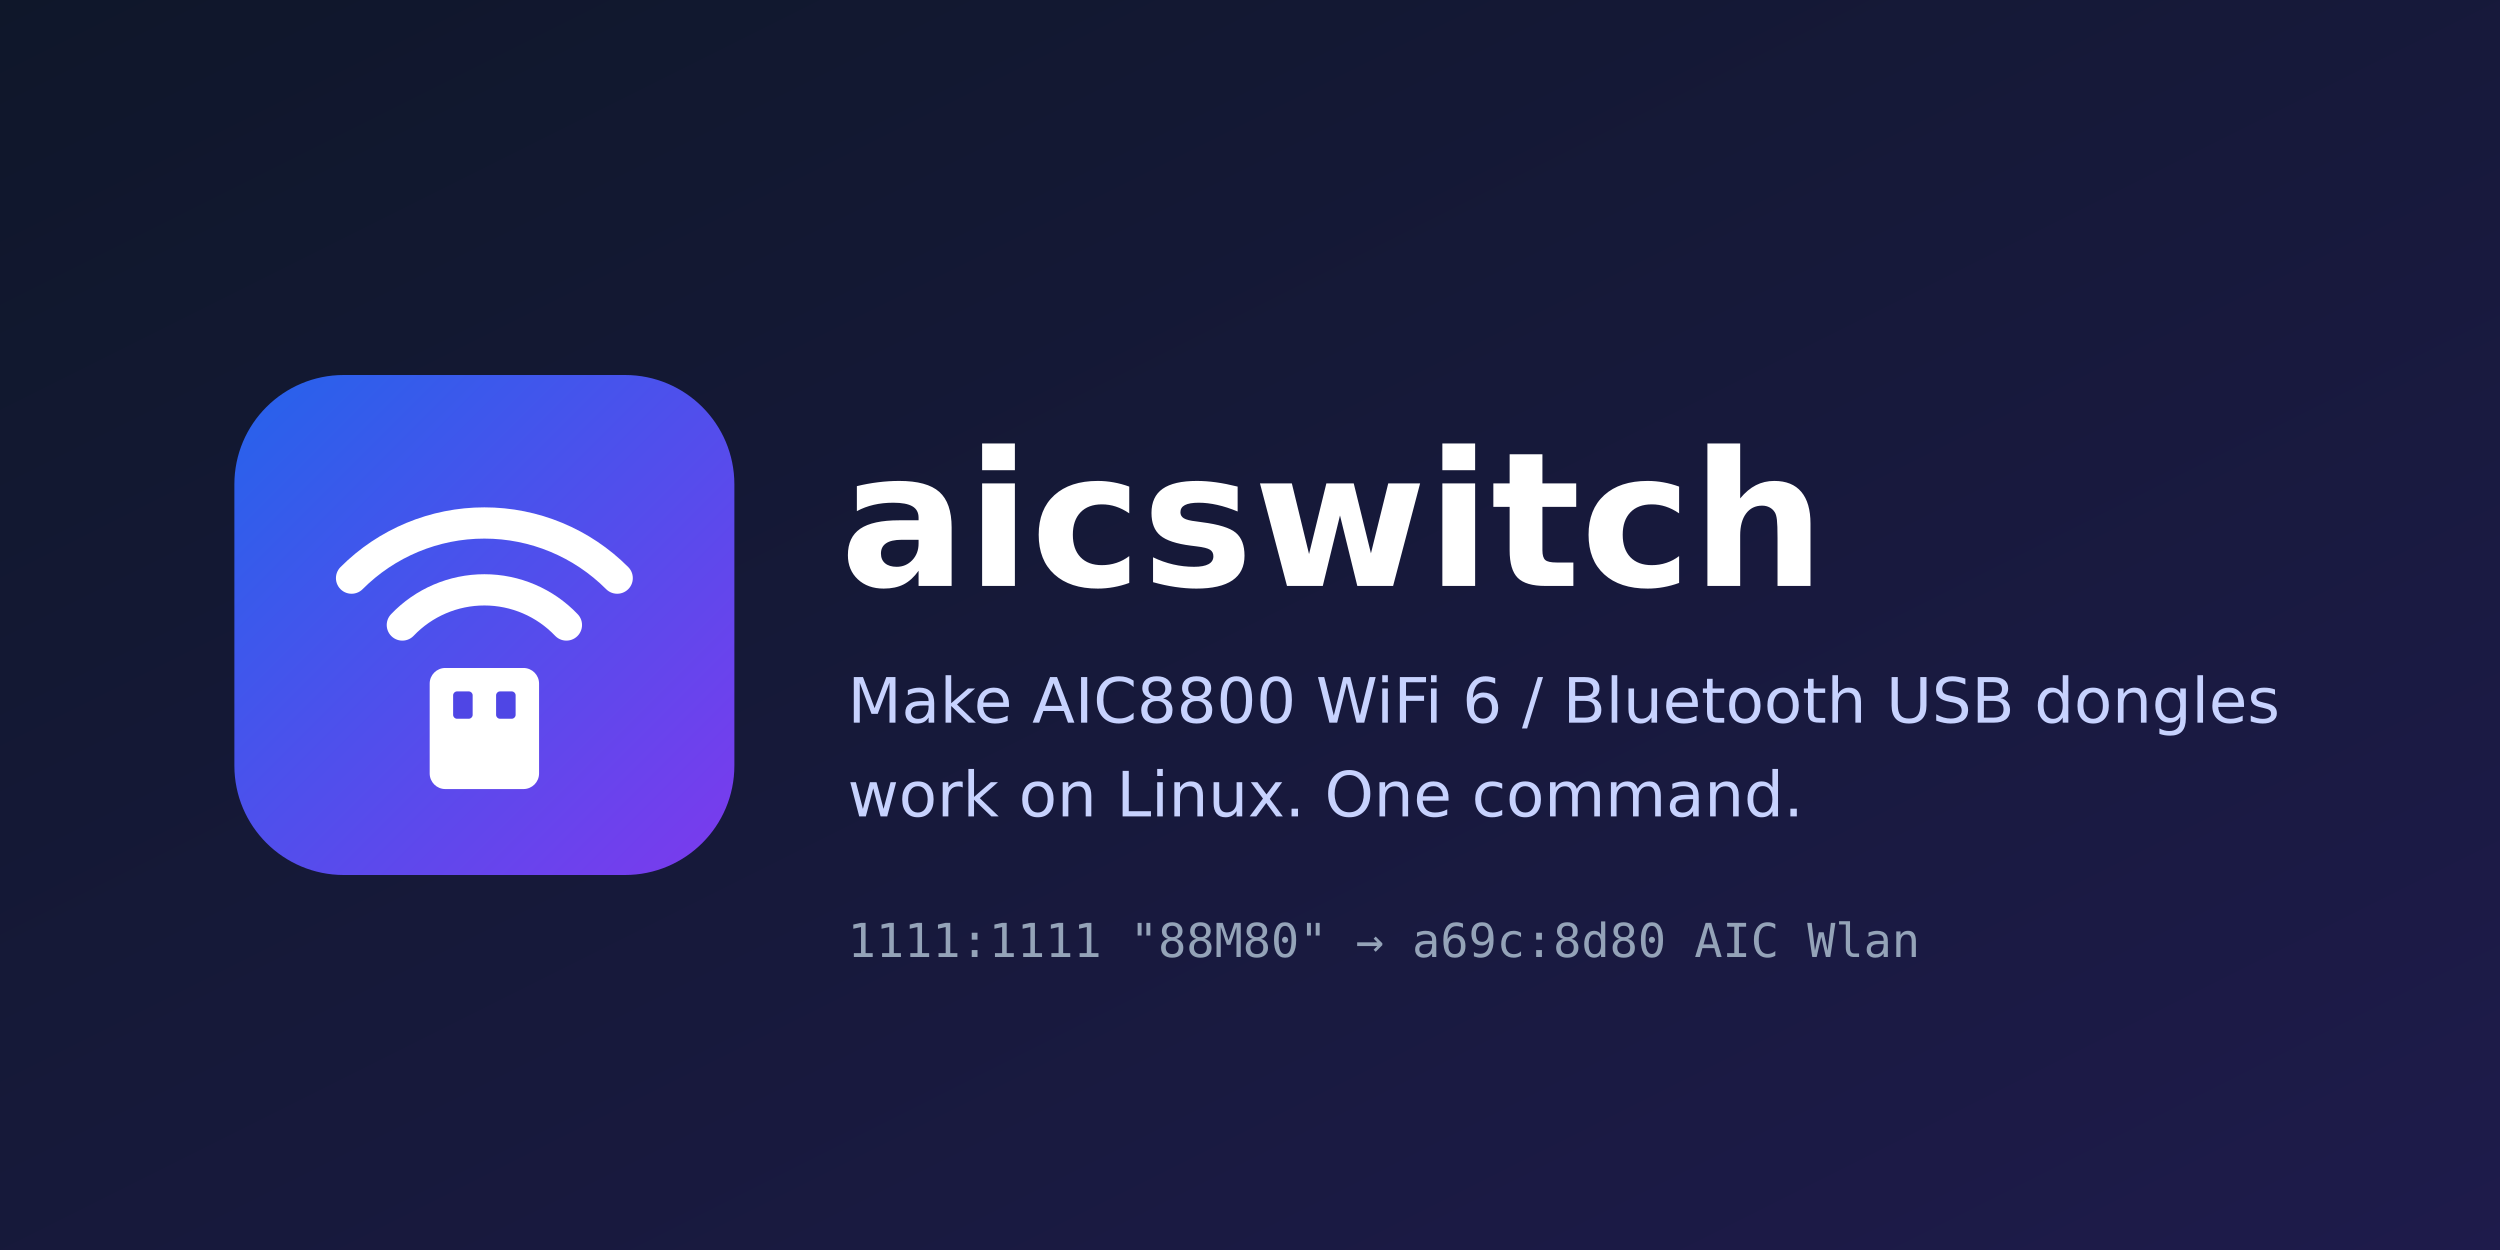
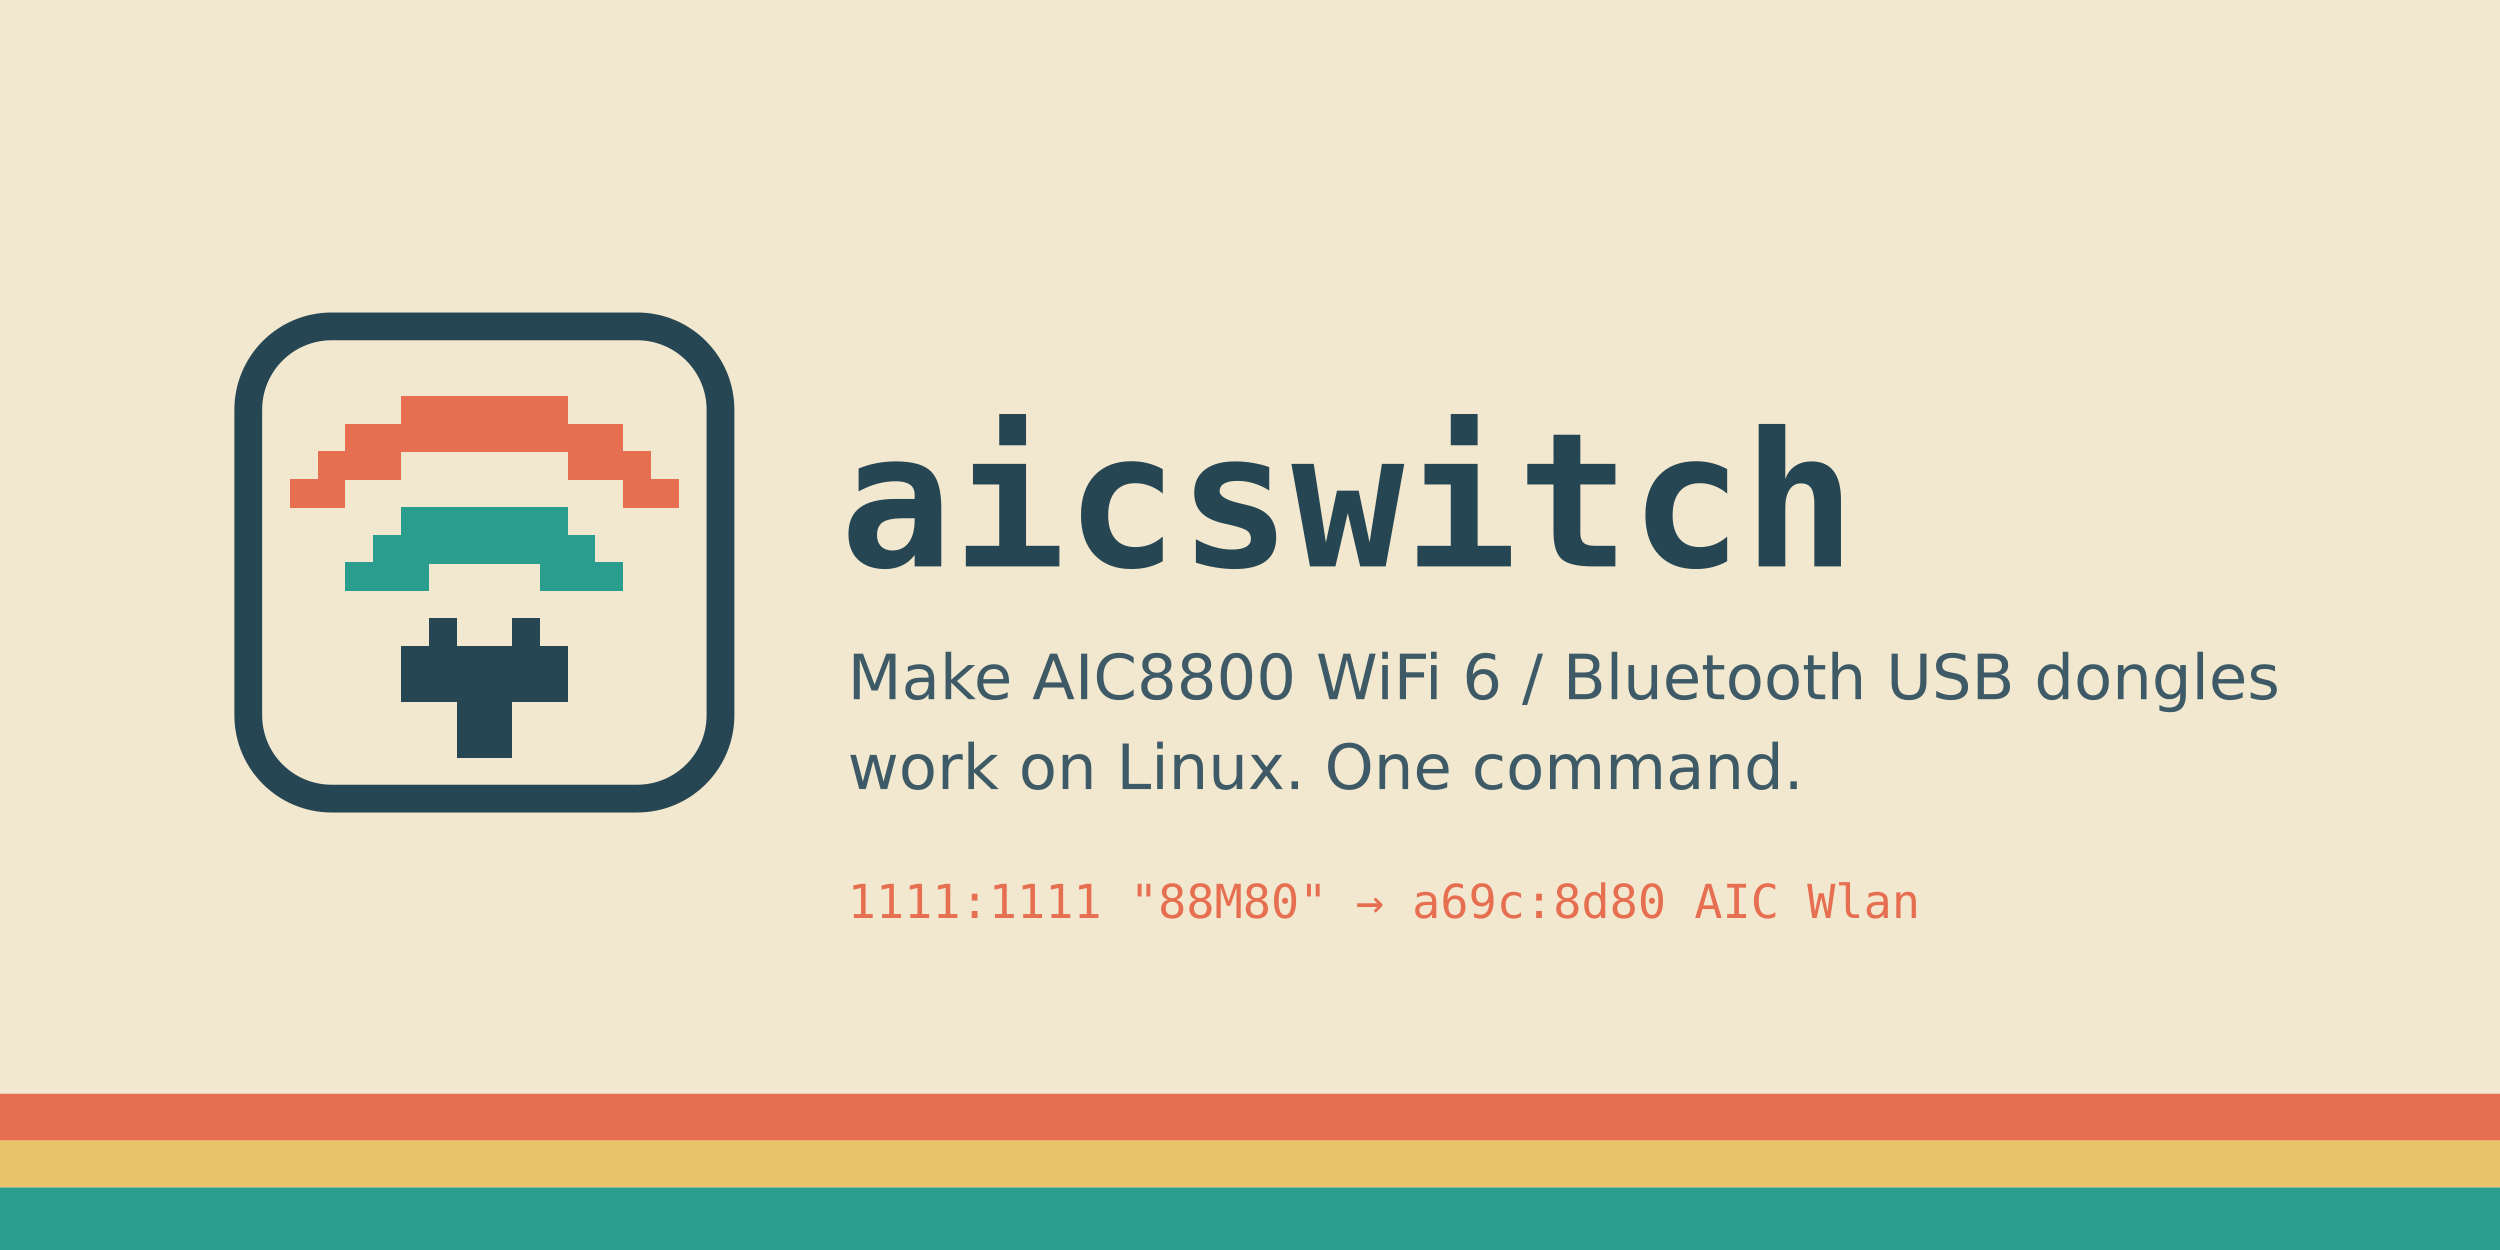
<svg xmlns="http://www.w3.org/2000/svg" viewBox="0 0 1280 640" width="1280" height="640">
-   <defs>
-     <linearGradient id="g" x1="0" y1="0" x2="1" y2="1">
-       <stop offset="0" stop-color="#0f172a" />
-       <stop offset="1" stop-color="#1e1b4b" />
-     </linearGradient>
-   </defs>
-   <rect width="1280" height="640" fill="url(#g)" />
-   <svg x="120" y="192" width="256" height="256" viewBox="0 0 256 256">
-     <defs>
-       <linearGradient id="lbg" x1="0" y1="0" x2="1" y2="1">
-         <stop offset="0" stop-color="#2563eb" />
-         <stop offset="1" stop-color="#7c3aed" />
-       </linearGradient>
-     </defs>
-     <rect width="256" height="256" rx="56" fill="url(#lbg)" />
-     <rect x="100" y="150" width="56" height="62" rx="8" fill="#fff" />
-     <rect x="112" y="162" width="10" height="14" rx="2" fill="#4f46e5" />
-     <rect x="134" y="162" width="10" height="14" rx="2" fill="#4f46e5" />
-     <g fill="none" stroke="#fff" stroke-width="16" stroke-linecap="round">
-       <path d="M60 104a96 96 0 0 1 136 0" />
-       <path d="M86 128a58 58 0 0 1 84 0" />
-     </g>
+   <rect width="1280" height="640" fill="#f2e8cf" />
+   <rect y="560" width="1280" height="24" fill="#e76f51" />
+   <rect y="584" width="1280" height="24" fill="#e9c46a" />
+   <rect y="608" width="1280" height="32" fill="#2a9d8f" />
+   <svg x="120" y="160" width="256" height="256" viewBox="-1 -1 18 18" shape-rendering="crispEdges">
+     <rect x="-0.5" y="-0.5" width="17" height="17" rx="3" fill="#f2e8cf" stroke="#264653" stroke-width="1" shape-rendering="geometricPrecision" />
+     <rect x="5" y="2" width="6" height="1.04" fill="#e76f51" />
+     <rect x="3" y="3" width="10" height="1.04" fill="#e76f51" />
+     <rect x="2" y="4" width="3" height="1.04" fill="#e76f51" />
+     <rect x="11" y="4" width="3" height="1.04" fill="#e76f51" />
+     <rect x="1" y="5" width="2" height="1.04" fill="#e76f51" />
+     <rect x="13" y="5" width="2" height="1.04" fill="#e76f51" />
+     <rect x="5" y="6" width="6" height="1.04" fill="#2a9d8f" />
+     <rect x="4" y="7" width="8" height="1.04" fill="#2a9d8f" />
+     <rect x="3" y="8" width="3" height="1.04" fill="#2a9d8f" />
+     <rect x="10" y="8" width="3" height="1.04" fill="#2a9d8f" />
+     <rect x="6" y="10" width="1" height="1.04" fill="#264653" />
+     <rect x="9" y="10" width="1" height="1.04" fill="#264653" />
+     <rect x="5" y="11" width="6" height="1.04" fill="#264653" />
+     <rect x="5" y="12" width="6" height="1.04" fill="#264653" />
+     <rect x="7" y="13" width="2" height="1.04" fill="#264653" />
+     <rect x="7" y="14" width="2" height="1.04" fill="#264653" />
  </svg>
-   <text x="430" y="300" font-family="DejaVu Sans, Helvetica, Arial, sans-serif" font-size="96" font-weight="700" fill="#fff">aicswitch</text>
-   <text x="434" y="370" font-family="DejaVu Sans, Helvetica, Arial, sans-serif" font-size="32" fill="#c7d2fe">Make AIC8800 WiFi 6 / Bluetooth USB dongles</text>
-   <text x="434" y="418" font-family="DejaVu Sans, Helvetica, Arial, sans-serif" font-size="32" fill="#c7d2fe">work on Linux. One command.</text>
-   <text x="434" y="490" font-family="DejaVu Sans Mono, monospace" font-size="24" fill="#94a3b8">1111:1111 "88M80"  →  a69c:8d80 AIC Wlan</text>
+   <text x="430" y="290" font-family="DejaVu Sans Mono, Courier New, monospace" font-size="96" font-weight="700" fill="#264653">aicswitch</text>
+   <text x="434" y="358" font-family="DejaVu Sans, Helvetica, Arial, sans-serif" font-size="32" fill="#3d5a66">Make AIC8800 WiFi 6 / Bluetooth USB dongles</text>
+   <text x="434" y="404" font-family="DejaVu Sans, Helvetica, Arial, sans-serif" font-size="32" fill="#3d5a66">work on Linux. One command.</text>
+   <text x="434" y="470" font-family="DejaVu Sans Mono, monospace" font-size="24" fill="#e76f51">1111:1111 "88M80"  →  a69c:8d80 AIC Wlan</text>
</svg>
